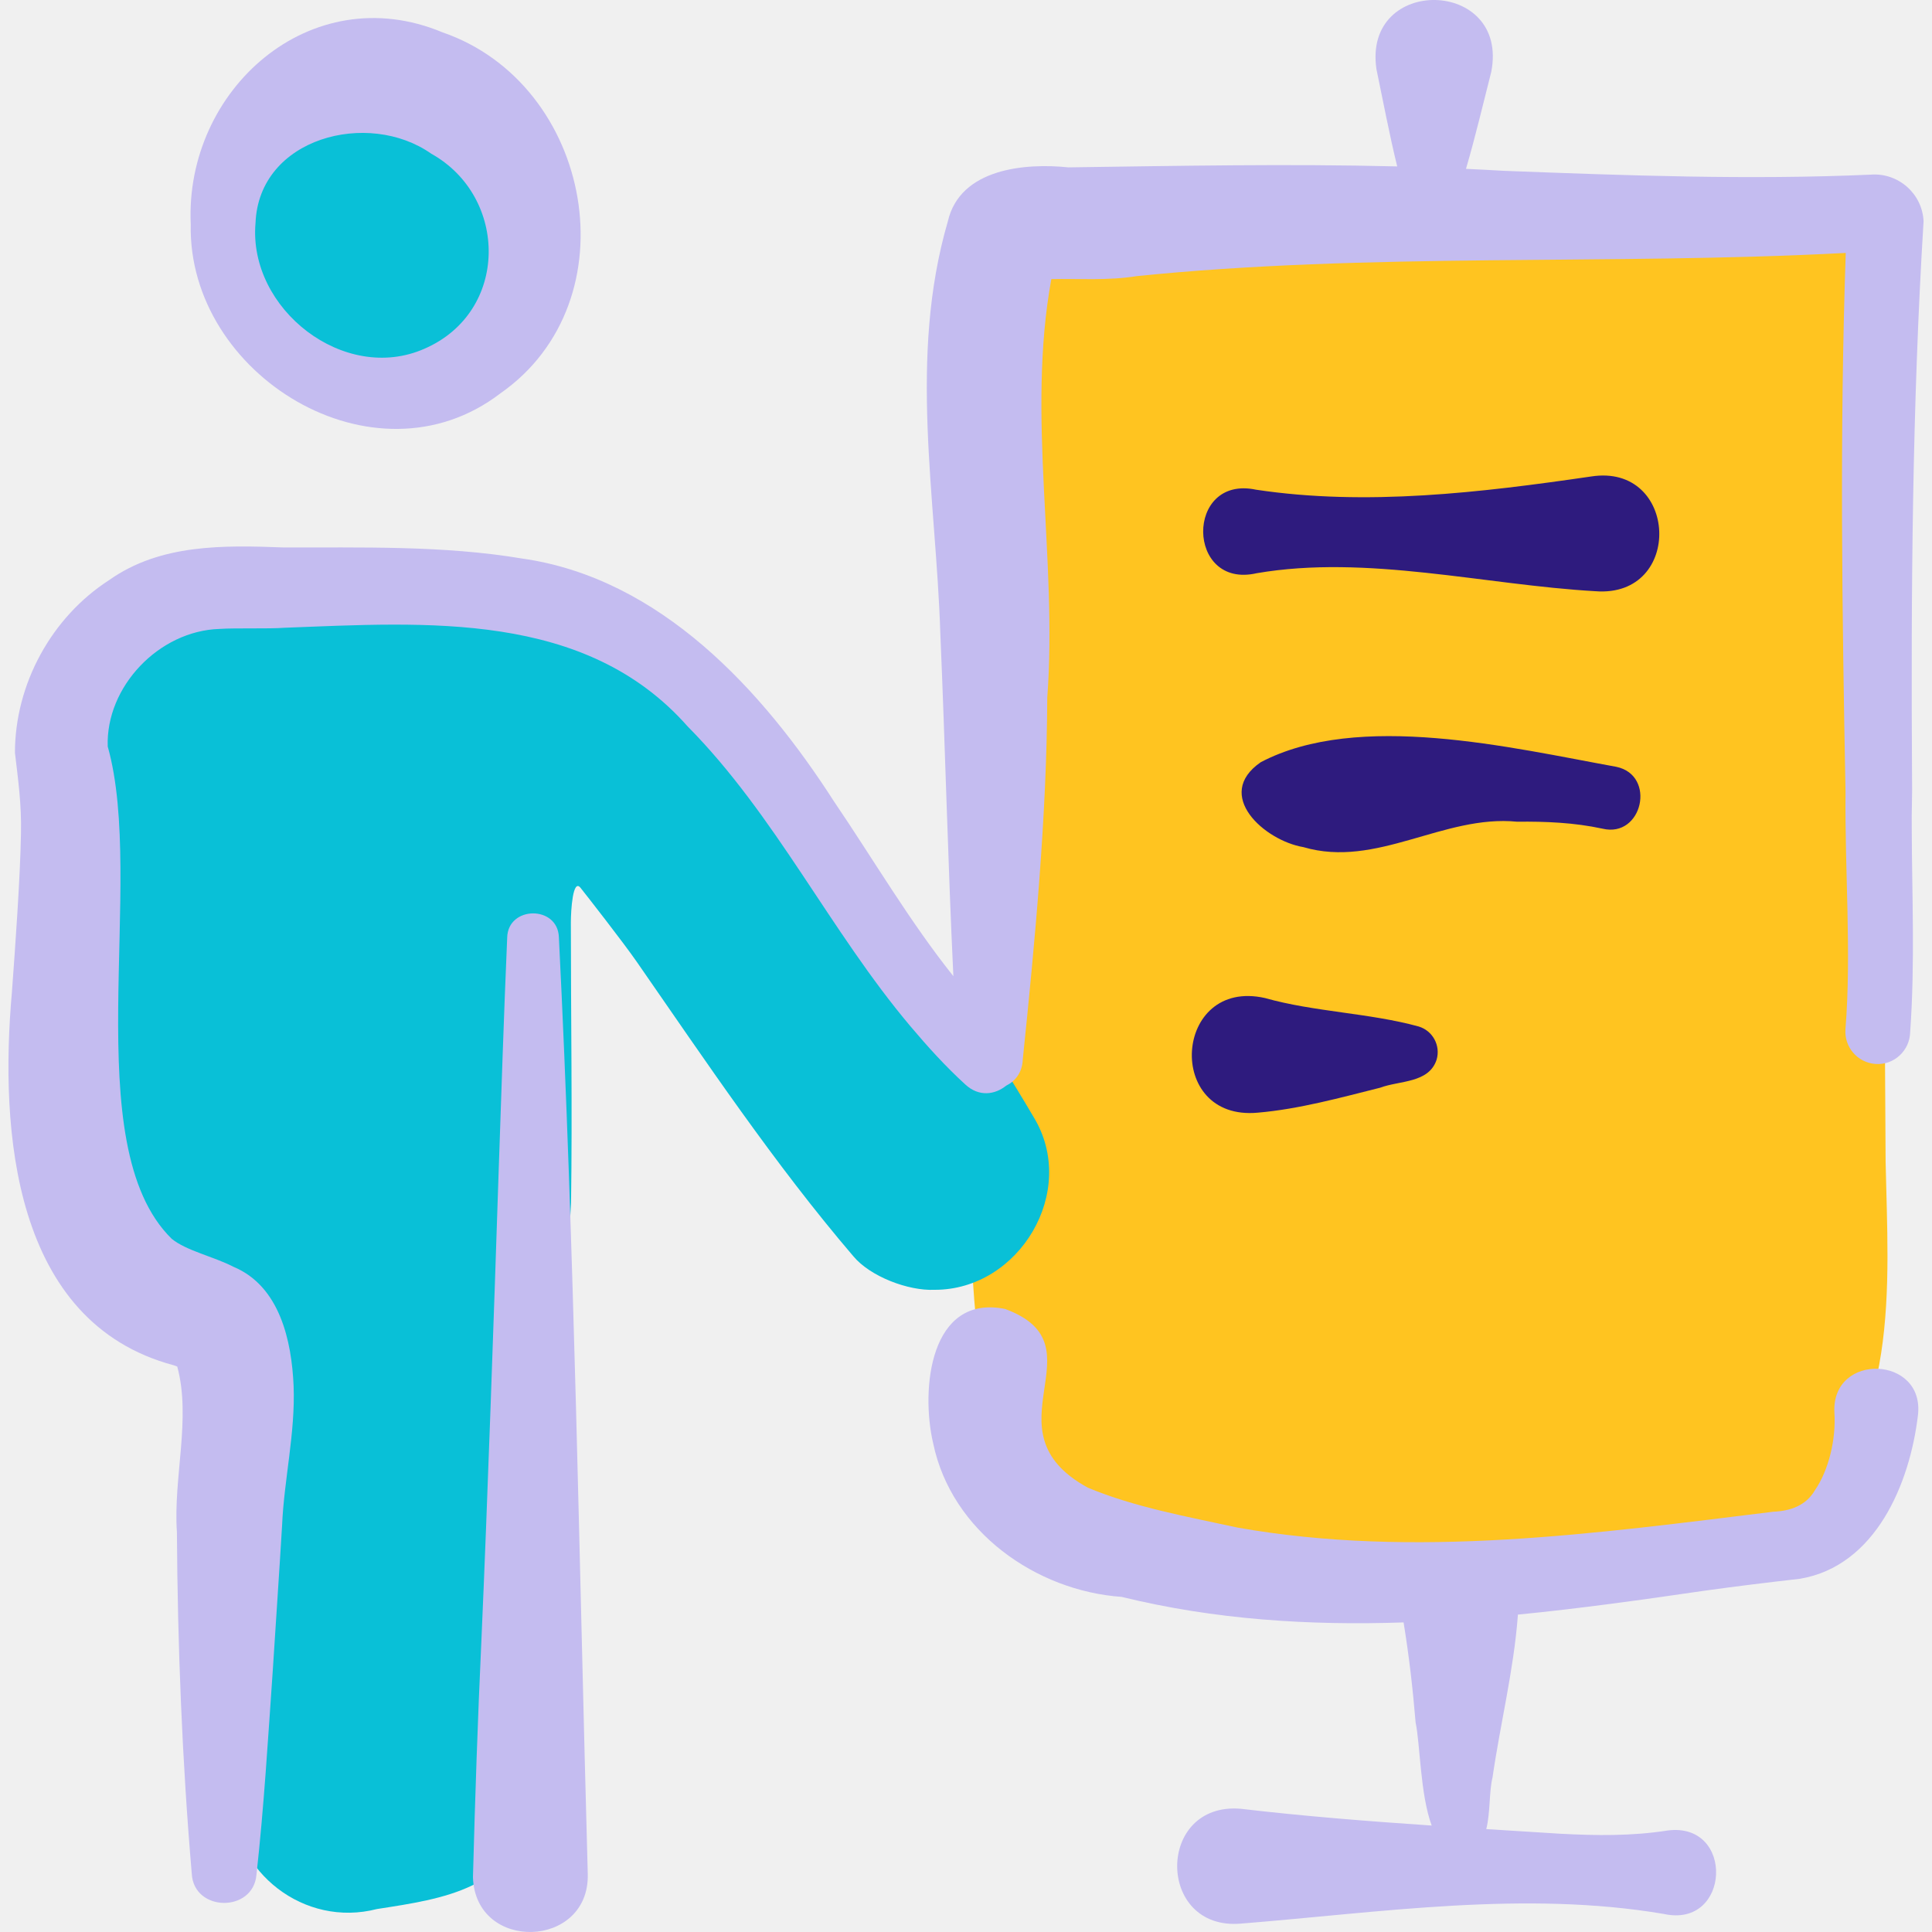
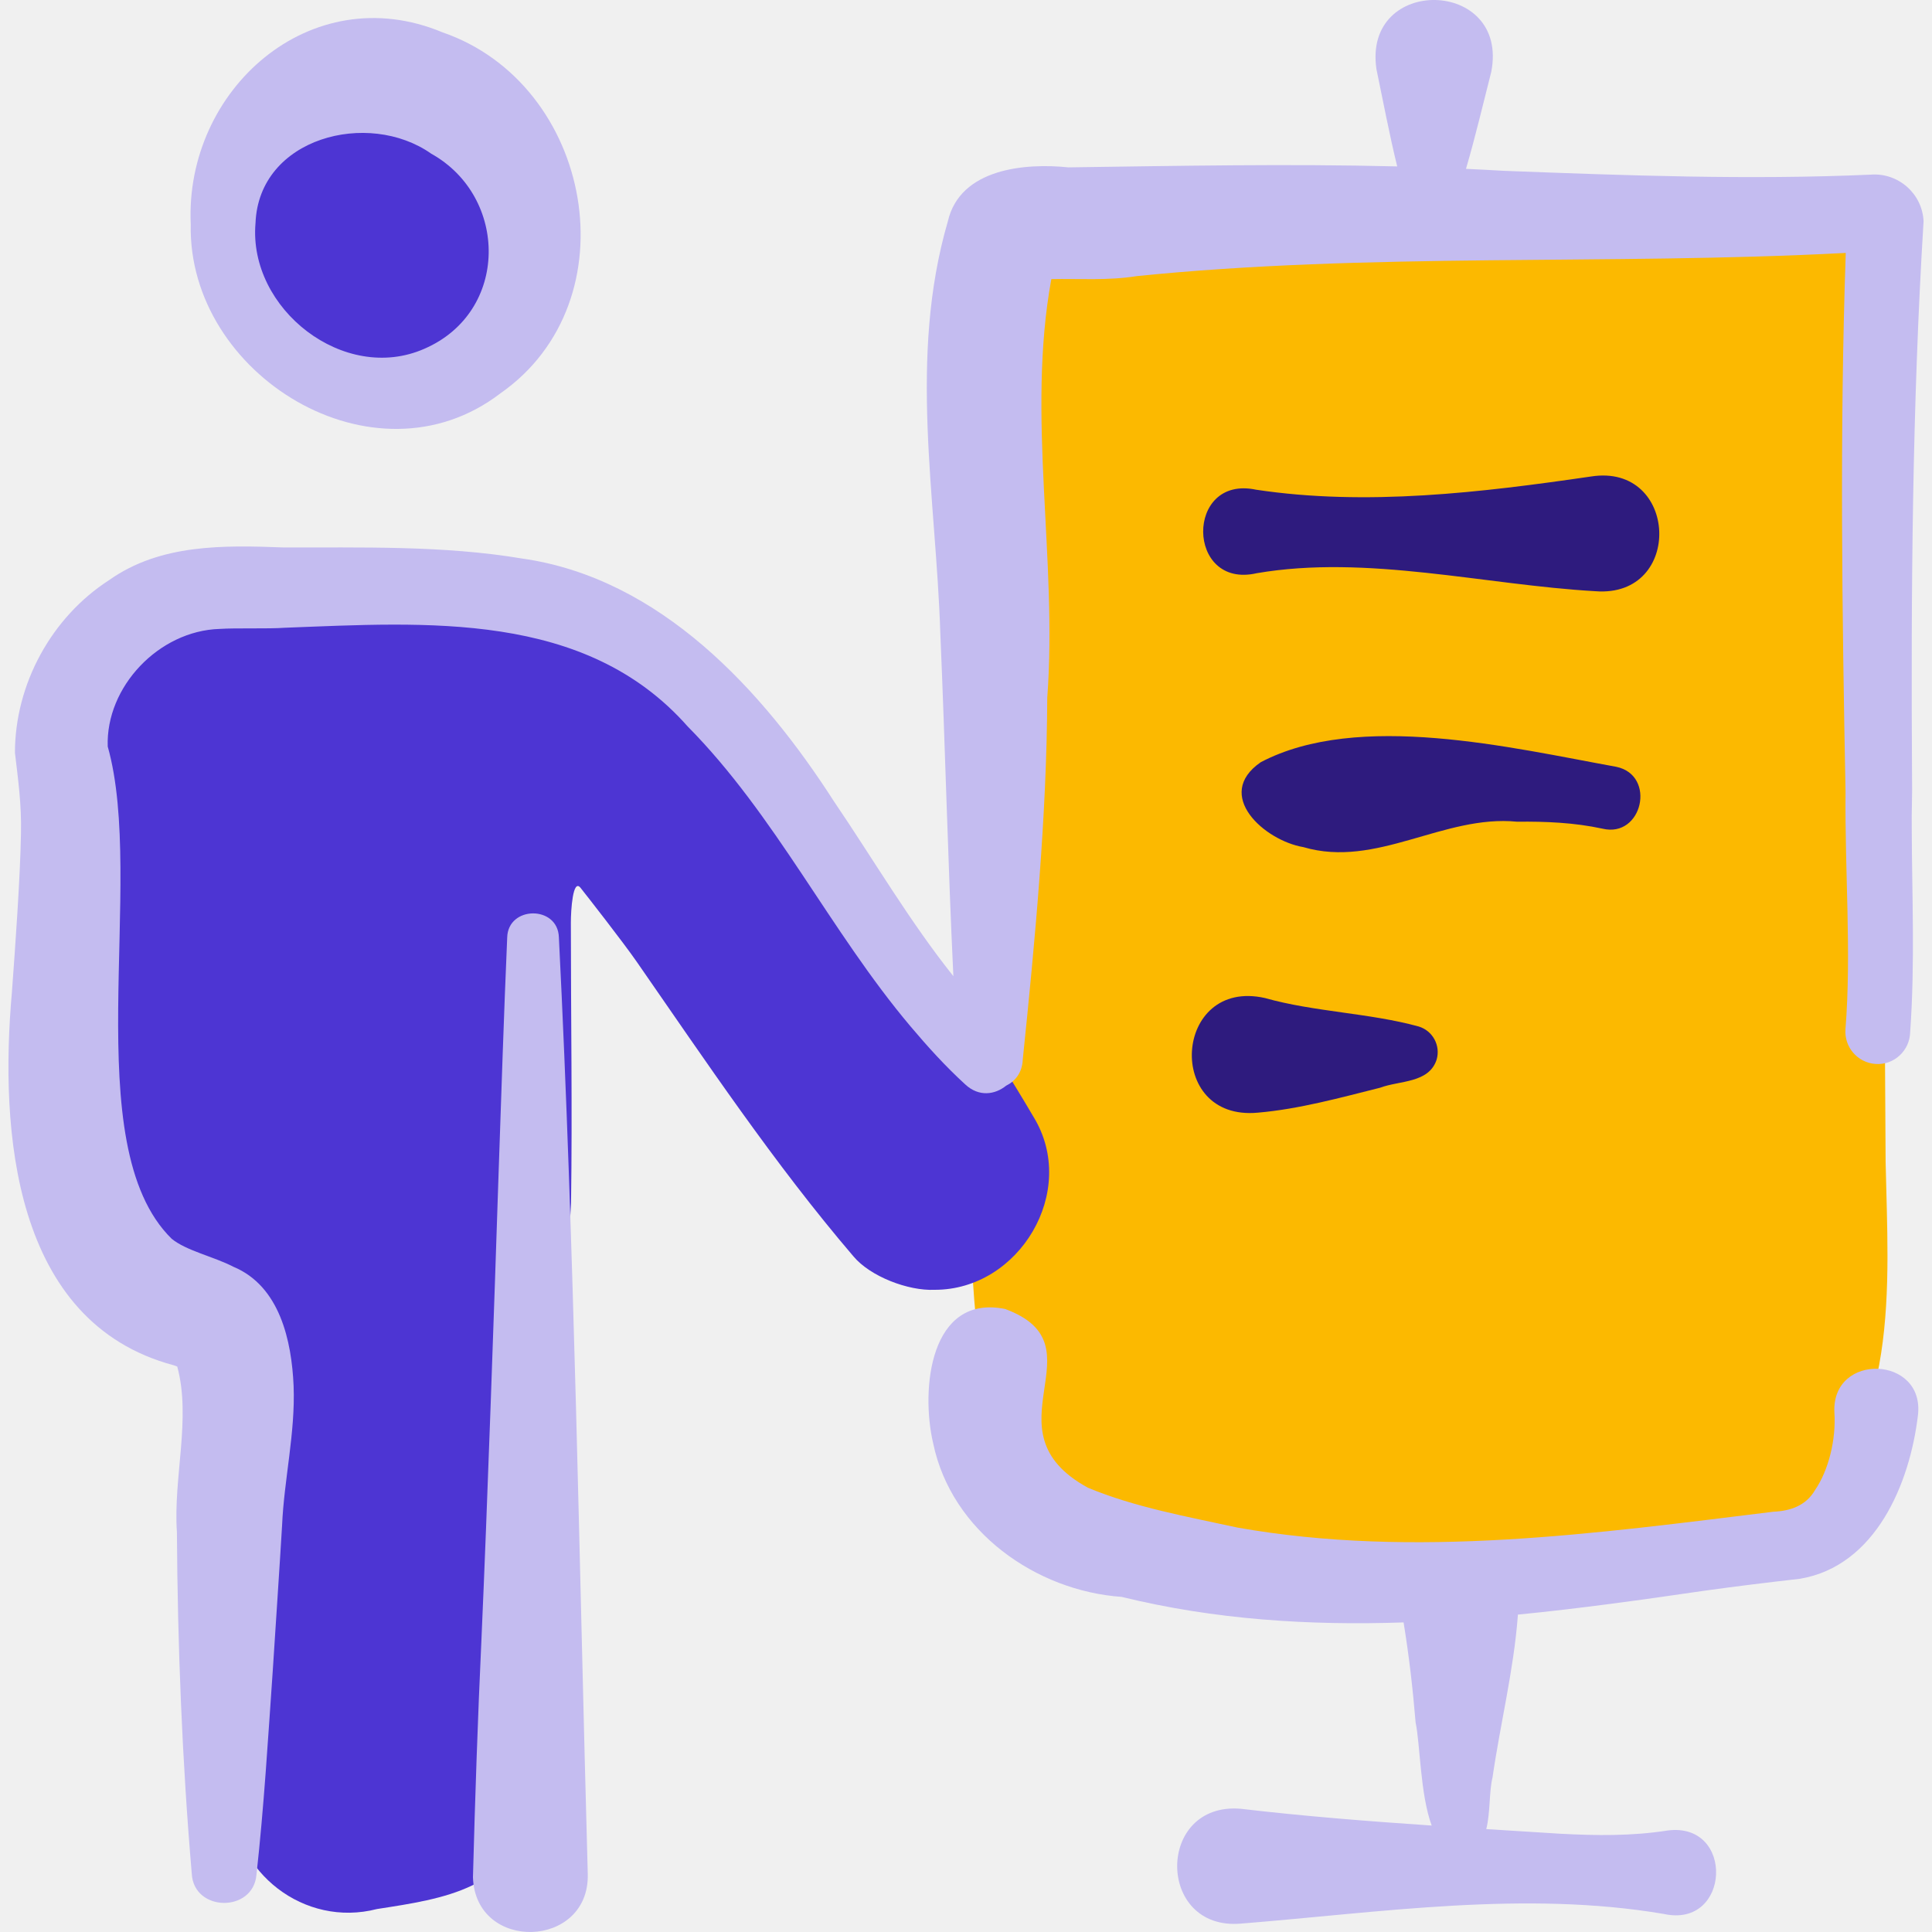
<svg xmlns="http://www.w3.org/2000/svg" width="140" height="140" viewBox="0 0 140 140" fill="none">
  <g clip-path="url(#clip0_3388_1963)">
-     <path d="M136.639 84.201C136.511 64.921 136.447 45.636 136.31 26.358C136.202 23.763 136.702 19.818 134.942 17.901C133.357 16.174 129.856 17.295 127.649 16.937C122.451 16.094 117.202 15.261 111.93 15.115C104.352 14.98 96.866 16.779 89.279 16.224C84.44 12.012 71.42 13.953 70.075 20.83C69.742 22.931 69.921 24.996 69.6 27.131C69.523 29.953 70.362 32.684 71.063 35.38C75.144 52.178 70.249 69.44 70.332 86.426C70.371 97.45 71.144 113.566 85.405 114.367C91.644 114.855 97.913 115.017 104.162 115.396C113.126 116.144 122.83 116.041 130.056 109.933C137.78 103.712 136.822 93.104 136.639 84.201Z" fill="#FFC420" style="fill:#FFC420;fill:color(display-p3 1 0.769 0.126);fill-opacity:1;" />
-     <path d="M36.101 11.419C31.48 3.04 15.655 5.467 15.511 15.678C15.283 23.579 25.269 29.21 31.997 25.158C36.693 22.344 38.79 16.388 36.101 11.419Z" fill="#09C0D7" style="fill:#09C0D7;fill:color(display-p3 0.035 0.753 0.843);fill-opacity:1;" />
-     <path d="M74.9 80.944C68.312 69.747 60.292 59.366 51.06 50.224C46.823 45.422 40.273 41.067 33.827 44.377C29.28 40.609 21.871 40.488 17.599 44.748C12.466 42.391 5.701 46.563 5.922 52.399C6.106 59.761 6.289 67.123 6.473 74.484C6.417 81.175 5.821 89.862 12.826 93.39C14.361 105.667 15.451 118.012 16.783 130.313C16.924 135.704 22.055 139.694 27.315 138.336C32.161 137.586 37.154 136.888 38.497 131.232C41.434 117.017 40.491 101.734 41.38 87.168C41.477 80.445 41.367 73.579 41.367 66.854C41.367 65.942 41.512 63.641 42.065 64.332C42.494 64.868 45.177 68.303 46.143 69.698C51.149 76.91 56.108 84.331 61.832 91.027C63.067 92.513 65.829 93.549 67.715 93.464C73.862 93.487 78.172 86.302 74.9 80.944Z" fill="#09C0D7" style="fill:#09C0D7;fill:color(display-p3 0.035 0.753 0.843);fill-opacity:1;" />
+     <path d="M136.639 84.201C136.511 64.921 136.447 45.636 136.31 26.358C136.202 23.763 136.702 19.818 134.942 17.901C133.357 16.174 129.856 17.295 127.649 16.937C122.451 16.094 117.202 15.261 111.93 15.115C104.352 14.98 96.866 16.779 89.279 16.224C84.44 12.012 71.42 13.953 70.075 20.83C69.742 22.931 69.921 24.996 69.6 27.131C69.523 29.953 70.362 32.684 71.063 35.38C75.144 52.178 70.249 69.44 70.332 86.426C70.371 97.45 71.144 113.566 85.405 114.367C91.644 114.855 97.913 115.017 104.162 115.396C113.126 116.144 122.83 116.041 130.056 109.933C137.78 103.712 136.822 93.104 136.639 84.201Z" fill="#FCB900" style="fill:#FCB900;fill:color(display-p3 0.988 0.726 0);fill-opacity:1;" />
+     <path d="M36.101 11.419C31.48 3.04 15.655 5.467 15.511 15.678C15.283 23.579 25.269 29.21 31.997 25.158C36.693 22.344 38.79 16.388 36.101 11.419Z" fill="#4D35D3" style="fill:#4D35D3;fill:color(display-p3 0.302 0.208 0.828);fill-opacity:1;" />
+     <path d="M74.9 80.944C68.312 69.747 60.292 59.366 51.06 50.224C46.823 45.422 40.273 41.067 33.827 44.377C29.28 40.609 21.871 40.488 17.599 44.748C12.466 42.391 5.701 46.563 5.922 52.399C6.106 59.761 6.289 67.123 6.473 74.484C6.417 81.175 5.821 89.862 12.826 93.39C14.361 105.667 15.451 118.012 16.783 130.313C16.924 135.704 22.055 139.694 27.315 138.336C32.161 137.586 37.154 136.888 38.497 131.232C41.434 117.017 40.491 101.734 41.38 87.168C41.477 80.445 41.367 73.579 41.367 66.854C41.367 65.942 41.512 63.641 42.065 64.332C42.494 64.868 45.177 68.303 46.143 69.698C51.149 76.91 56.108 84.331 61.832 91.027C63.067 92.513 65.829 93.549 67.715 93.464C73.862 93.487 78.172 86.302 74.9 80.944Z" fill="#4D35D3" style="fill:#4D35D3;fill:color(display-p3 0.302 0.208 0.828);fill-opacity:1;" />
    <path d="M115.29 34.529C107.34 35.688 99.014 36.691 91.016 35.485C85.864 34.392 85.939 42.715 91.067 41.537C99.043 40.167 107.579 42.386 115.615 42.842C122.028 43.333 121.63 33.534 115.29 34.529Z" fill="#2E1B7E" style="fill:#2E1B7E;fill:color(display-p3 0.18 0.106 0.494);fill-opacity:1;" />
    <path d="M109.935 59.544C112.011 59.52 114.076 59.606 116.121 60.048C119.023 60.747 120.039 56.182 117.132 55.568C109.503 54.184 98.429 51.518 91.358 55.233C87.915 57.608 91.628 60.912 94.45 61.386C99.754 62.944 104.592 59.017 109.935 59.544Z" fill="#2E1B7E" style="fill:#2E1B7E;fill:color(display-p3 0.18 0.106 0.494);fill-opacity:1;" />
    <path d="M91.673 72.323C85.023 70.823 84.365 81.271 91.154 80.627C94.13 80.372 97.147 79.538 100.009 78.82C101.416 78.291 103.541 78.504 104.102 76.789C104.405 75.762 103.819 74.683 102.792 74.38C99.219 73.4 95.204 73.325 91.673 72.323Z" fill="#2E1B7E" style="fill:#2E1B7E;fill:color(display-p3 0.18 0.106 0.494);fill-opacity:1;" />
    <path d="M132.927 102.354C133.056 104.304 132.514 106.532 131.521 107.982C130.858 109.122 129.708 109.493 128.506 109.545C115.68 111.118 102.512 112.963 89.677 110.695C86.033 109.899 82.231 109.224 78.833 107.804C71.2 103.637 80.007 97.498 72.832 94.852C67.379 93.758 66.701 100.678 67.623 104.597C68.952 110.977 75.066 115.278 81.281 115.717C88.034 117.372 94.87 117.799 101.709 117.567C102.107 120.012 102.37 122.304 102.582 124.828C102.915 126.404 102.908 130.008 103.746 132.286C99.13 131.975 94.519 131.611 89.92 131.072C83.757 130.544 83.772 139.918 89.916 139.392C100.064 138.581 110.474 136.976 120.578 138.694C125.408 139.75 125.728 132.01 120.84 132.645C118.25 133.053 115.67 133.017 113.073 132.88C111.282 132.766 109.491 132.656 107.701 132.543C108.002 131.345 107.902 129.792 108.154 128.805C108.71 124.936 109.688 121.042 109.987 117.096C109.989 117.063 109.987 117.033 109.989 117.001C114.495 116.558 118.988 115.93 123.444 115.279C125.718 114.961 128.144 114.664 130.431 114.405C135.921 113.475 138.384 107.51 138.976 102.598C139.541 98.222 132.705 97.958 132.927 102.354Z" fill="#C4BCF0" style="fill:#C4BCF0;fill:color(display-p3 0.769 0.737 0.941);fill-opacity:1;" />
    <path d="M36.754 67.932C36.509 73.587 36.33 79.241 36.134 84.894C35.807 94.848 35.322 108.978 34.888 118.787C34.621 124.508 34.425 130.297 34.272 136.036C34.45 141.494 42.735 141.223 42.592 135.793C41.966 113.201 41.631 90.479 40.498 67.915C40.421 65.591 36.811 65.628 36.754 67.932Z" fill="#C4BCF0" style="fill:#C4BCF0;fill:color(display-p3 0.769 0.737 0.941);fill-opacity:1;" />
    <path d="M69.946 78.582C70.931 79.501 72.099 79.328 72.905 78.675C73.569 78.35 74.074 77.723 74.112 76.789C74.996 68.25 75.855 59.124 75.888 50.562C76.645 40.517 74.374 30.125 76.183 20.226C78.208 20.182 80.239 20.346 82.367 20.011L82.112 20.034C99.223 18.276 116.575 19.236 133.75 18.328C133.304 31.27 133.485 44.461 133.734 57.372C133.676 63.114 134.17 69.045 133.73 74.57C133.626 75.869 134.602 77.005 135.901 77.098C137.248 77.2 138.392 76.128 138.418 74.786C138.78 69.733 138.542 64.782 138.533 59.992C138.511 58.945 138.583 57.414 138.554 56.371C138.472 43.037 138.567 29.339 139.389 16.04C139.302 14.036 137.558 12.502 135.561 12.655C126.711 13.048 117.843 12.716 108.949 12.377C108.043 12.323 107.136 12.278 106.23 12.236C106.913 9.913 107.473 7.512 108.063 5.206C109.384 -1.585 98.725 -1.823 99.744 5.022C100.227 7.33 100.675 9.729 101.247 12.059C93.324 11.861 85.403 12.019 77.425 12.128C74.326 11.805 69.568 12.188 68.684 16.042C65.808 25.908 67.826 35.98 68.141 45.938C68.495 54.137 68.688 62.485 69.085 70.738C65.909 66.76 63.268 62.244 60.419 58.051C55.262 50.028 47.845 41.878 37.792 40.467C32.112 39.514 26.128 39.688 20.557 39.671C16.208 39.508 11.619 39.405 7.903 42.04C3.729 44.73 1.084 49.578 1.083 54.545C1.306 56.45 1.572 58.303 1.519 60.427C1.463 63.633 1.105 68.61 0.862 71.908C-0.029 81.926 0.93 95.825 12.593 98.934C12.671 98.959 12.757 98.992 12.844 99.026C13.863 102.772 12.546 107.082 12.82 111.028C12.868 119.237 13.198 127.623 13.898 135.792C14.053 138.551 18.34 138.611 18.584 135.857C19.13 130.921 19.425 125.956 19.769 121.009C19.945 118.26 20.278 113.302 20.44 110.553C20.583 107.203 21.408 103.841 21.276 100.432C21.135 97.169 20.282 93.2 16.913 91.795C15.486 91.054 13.506 90.64 12.44 89.766C5.504 82.964 10.586 63.939 7.806 54.094C7.656 49.775 11.505 45.709 15.913 45.574C17.108 45.494 19.424 45.579 20.64 45.489C30.877 45.104 42.407 44.24 49.824 52.633C56.206 59.085 60.143 67.461 65.99 74.388C67.215 75.837 68.504 77.266 69.946 78.582Z" fill="#C4BCF0" style="fill:#C4BCF0;fill:color(display-p3 0.769 0.737 0.941);fill-opacity:1;" />
    <path d="M36.255 28.508C45.871 21.8 42.949 6.088 32.06 2.341C22.502 -1.644 13.375 6.509 13.822 16.259C13.59 27.165 27.125 35.507 36.255 28.508ZM18.515 16.171C18.753 9.966 26.686 7.926 31.246 11.135C36.849 14.26 36.915 22.602 30.754 25.272C24.94 27.837 17.981 22.384 18.515 16.171Z" fill="#C4BCF0" style="fill:#C4BCF0;fill:color(display-p3 0.769 0.737 0.941);fill-opacity:1;" />
  </g>
  <defs>
    <clipPath id="clip0_3388_1963">
      <rect width="140" height="140" fill="white" style="fill:white;fill-opacity:1;" />
    </clipPath>
  </defs>
</svg>
